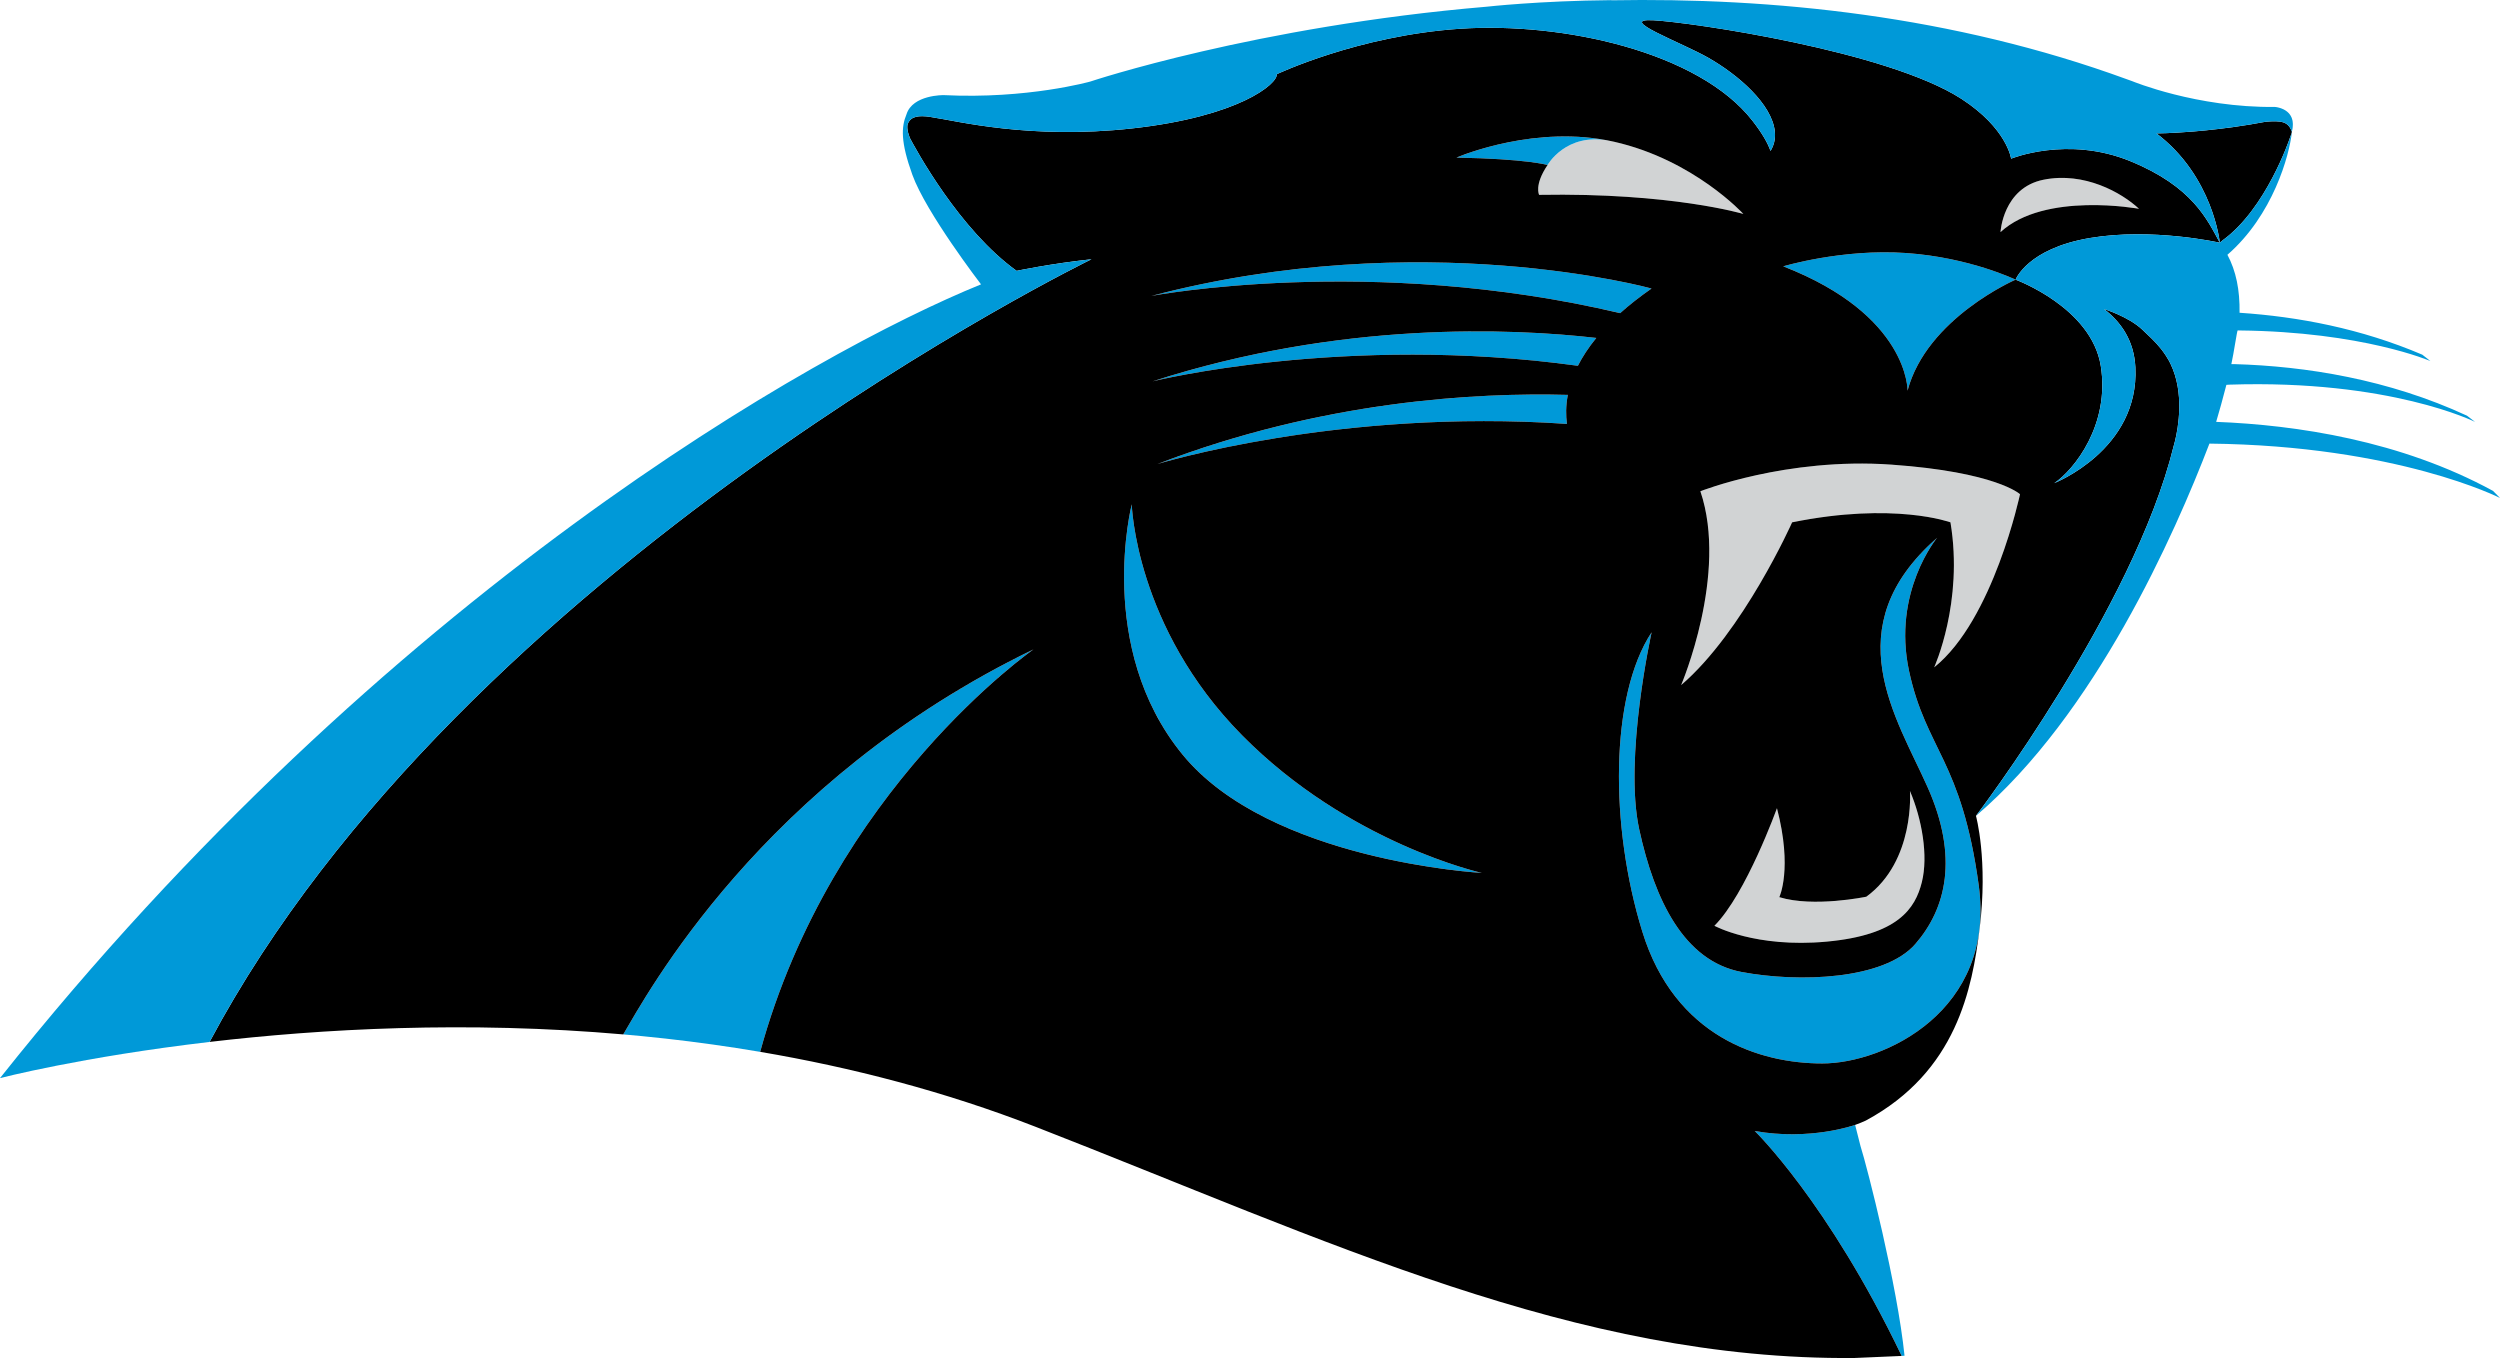
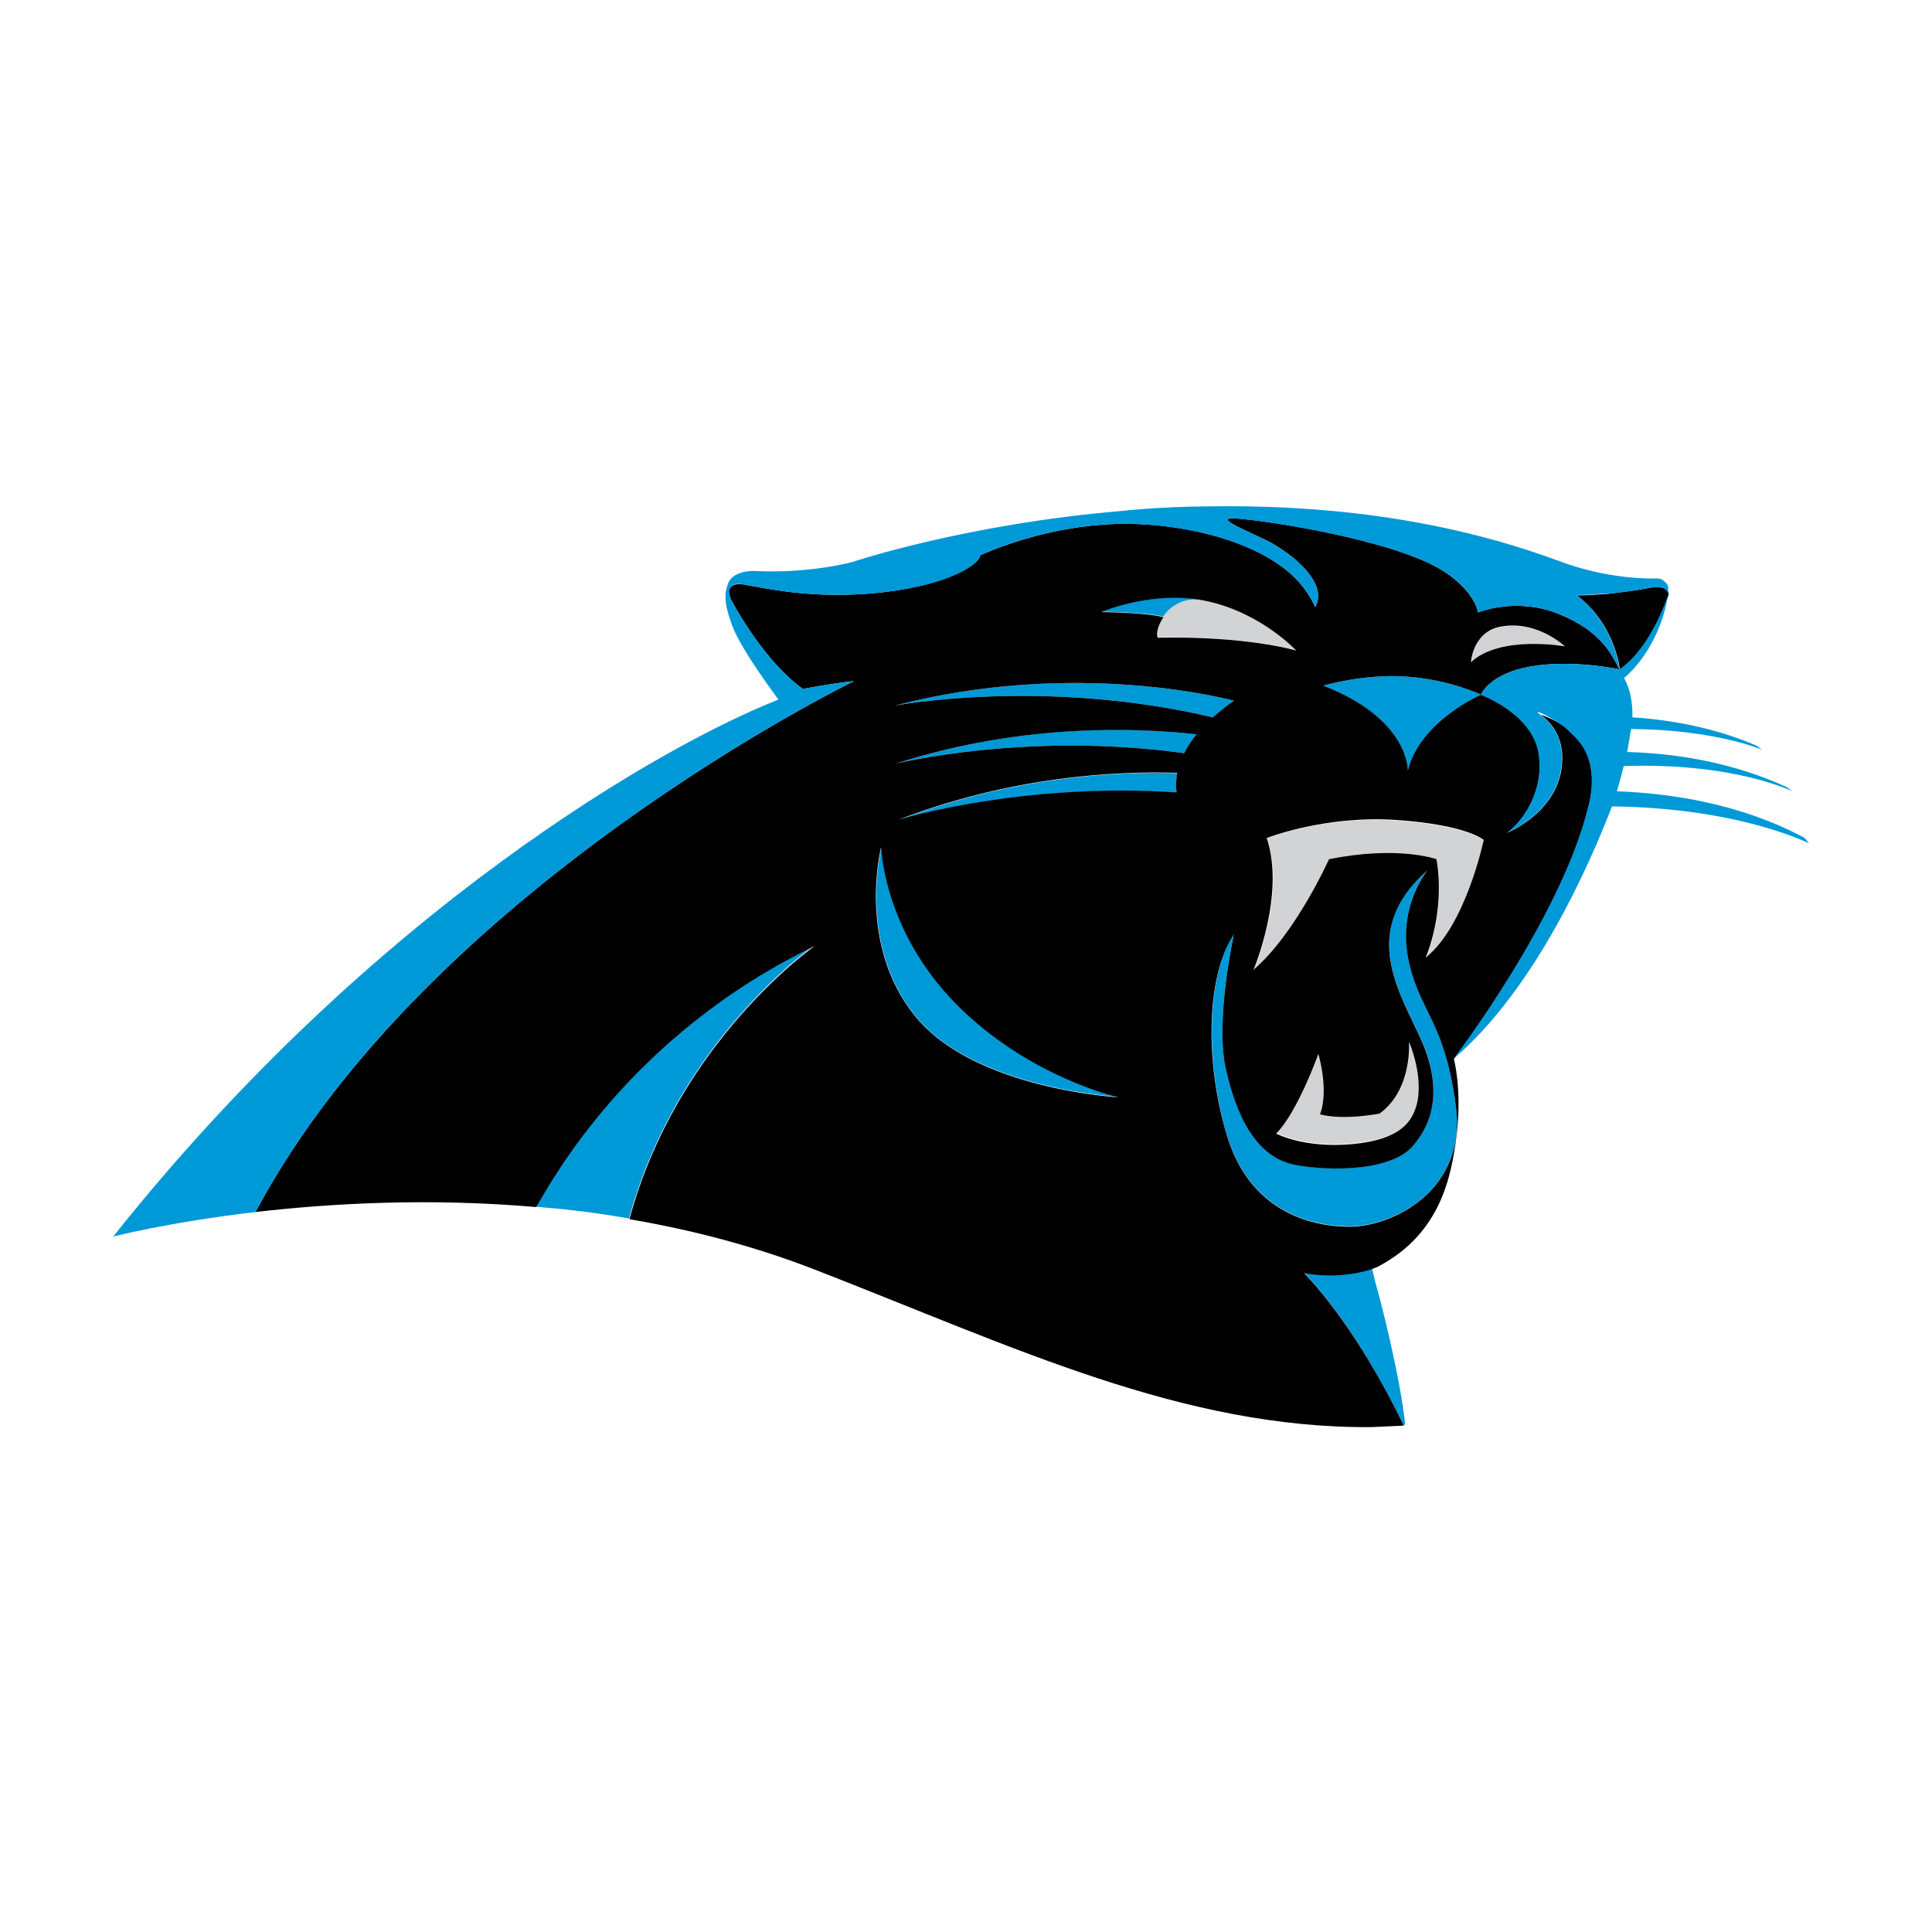
- <svg xmlns="http://www.w3.org/2000/svg" id="svg2" version="1.1" width="368.179" height="200" xml:space="preserve">
-   <defs id="defs6">
-     <clipPath clipPathUnits="userSpaceOnUse" id="clipPath164">
-       <path d="m 17.75,11.847 756.5,0 0,585.714 -756.5,0 0,-585.714 z" id="path166" />
-     </clipPath>
-     <clipPath clipPathUnits="userSpaceOnUse" id="clipPath190">
-       <path d="m 17.75,11.847 756.5,0 0,585.714 -756.5,0 0,-585.714 z" id="path192" />
-     </clipPath>
-     <clipPath clipPathUnits="userSpaceOnUse" id="clipPath210">
-       <path d="m 17.75,11.903 756.49,0 0,585.657 -756.49,0 0,-585.657 z" id="path212" />
-     </clipPath>
-     <clipPath clipPathUnits="userSpaceOnUse" id="clipPath228">
-       <path d="m 17.75,11.847 756.5,0 0,585.714 -756.5,0 0,-585.714 z" id="path230" />
-     </clipPath>
-     <clipPath clipPathUnits="userSpaceOnUse" id="clipPath242">
-       <path d="m 17.75,11.903 756.49,0 0,585.657 -756.49,0 0,-585.657 z" id="path244" />
-     </clipPath>
-     <clipPath clipPathUnits="userSpaceOnUse" id="clipPath280">
-       <path d="m 17.75,11.847 756.5,0 0,585.714 -756.5,0 0,-585.714 z" id="path282" />
-     </clipPath>
-     <clipPath clipPathUnits="userSpaceOnUse" id="clipPath294">
-       <path d="m 17.75,11.903 756.49,0 0,585.657 -756.49,0 0,-585.657 z" id="path296" />
-     </clipPath>
-     <clipPath clipPathUnits="userSpaceOnUse" id="clipPath328">
-       <path d="m 17.75,11.903 756.49,0 0,585.657 -756.49,0 0,-585.657 z" id="path330" />
-     </clipPath>
-     <clipPath clipPathUnits="userSpaceOnUse" id="clipPath346">
-       <path d="m 17.75,11.847 756.5,0 0,585.714 -756.5,0 0,-585.714 z" id="path348" />
-     </clipPath>
-     <clipPath clipPathUnits="userSpaceOnUse" id="clipPath358">
-       <path d="m 17.75,11.903 756.49,0 0,585.657 -756.49,0 0,-585.657 z" id="path360" />
-     </clipPath>
-     <clipPath clipPathUnits="userSpaceOnUse" id="clipPath368">
-       <path d="m 17.75,11.847 756.5,0 0,585.714 -756.5,0 0,-585.714 z" id="path370" />
-     </clipPath>
-     <clipPath clipPathUnits="userSpaceOnUse" id="clipPath378">
-       <path d="m 17.75,11.903 756.49,0 0,585.657 -756.49,0 0,-585.657 z" id="path380" />
-     </clipPath>
-     <clipPath clipPathUnits="userSpaceOnUse" id="clipPath408">
-       <path d="m 17.75,11.903 756.49,0 0,585.657 -756.49,0 0,-585.657 z" id="path410" />
-     </clipPath>
-     <clipPath clipPathUnits="userSpaceOnUse" id="clipPath424">
-       <path d="m 17.75,11.847 756.5,0 0,585.714 -756.5,0 0,-585.714 z" id="path426" />
-     </clipPath>
-     <clipPath clipPathUnits="userSpaceOnUse" id="clipPath646">
-       <path d="m 17.75,11.847 756.5,0 0,585.714 -756.5,0 0,-585.714 z" id="path648" />
-     </clipPath>
-     <clipPath clipPathUnits="userSpaceOnUse" id="clipPath970">
-       <path d="m 17.75,11.903 756.49,0 0,585.657 -756.49,0 0,-585.657 z" id="path972" />
-     </clipPath>
-     <clipPath clipPathUnits="userSpaceOnUse" id="clipPath980">
-       <path d="m 17.75,11.847 756.5,0 0,585.714 -756.5,0 0,-585.714 z" id="path982" />
-     </clipPath>
-   </defs>
-   <g id="g10" transform="matrix(1.25,0,0,-1.25,-81.85675,729.2414)">
-     <g clip-path="url(#clipPath424)" id="g422">
-       <g transform="matrix(2.126111,0,0,2.126111,335.2471,567.0668)" id="g428">
-         <path id="path430" style="fill:#000000;fill-opacity:1;fill-rule:nonzero;stroke:none" d="M 0,0 C 0.03,0.074 0.055,0.143 0.077,0.209 0.095,0.267 0.11,0.323 0.124,0.375 0.123,0.378 0.122,0.381 0.121,0.384 -0.079,0.958 -0.479,1 -1.32,0.934 -2.547,0.7 -3.682,0.552 -4.636,0.456 l 0.001,0 C -4.688,0.451 -4.738,0.446 -4.79,0.441 -4.827,0.438 -4.865,0.433 -4.901,0.431 -5.044,0.417 -5.181,0.405 -5.314,0.394 -5.334,0.392 -5.353,0.391 -5.372,0.389 -6.602,0.289 -7.38,0.285 -7.38,0.285 c 3.143,-2.377 3.51,-6.057 3.51,-6.057 l 0.16,0.137 C -1.297,-3.884 0,0 0,0" />
-       </g>
-       <g transform="matrix(2.126111,0,0,2.126111,265.8193,525.5151)" id="g432">
-         <path id="path434" style="fill:#d1d3d4;fill-opacity:1;fill-rule:nonzero;stroke:none" d="m 0,0 c 1.559,-4.592 -1.066,-10.743 -1.066,-10.743 3.444,2.952 6.15,9.02 6.15,9.02 5.658,1.148 8.775,0 8.775,0 0.737,-4.428 -0.904,-8.035 -0.904,-8.035 3.281,2.623 4.757,9.594 4.757,9.594 0,0 -1.312,1.229 -7.133,1.639 C 4.756,1.886 0,0 0,0" />
-       </g>
-       <g transform="matrix(2.126111,0,0,2.126111,274.8413,488.1749)" id="g436">
-         <path id="path438" style="fill:#d1d3d4;fill-opacity:1;fill-rule:nonzero;stroke:none" d="m 0,0 c 0,0 -1.71,-4.759 -3.466,-6.516 0,0 2.269,-1.244 6.223,-0.878 3.953,0.366 4.906,1.829 5.272,3.294 0.366,1.464 0,3.515 -0.66,5.052 0,0 0.294,-3.88 -2.416,-5.858 0,0 -2.919,-0.61 -4.823,-0.025 0,0 0.749,1.562 -0.13,4.931" />
-       </g>
-       <g transform="matrix(2.126111,0,0,2.126111,255.028,566.8202)" id="g440">
-         <path id="path442" style="fill:#d1d3d4;fill-opacity:1;fill-rule:nonzero;stroke:none" d="M 0,0 C 0.04,-0.008 0.08,-0.016 0.121,-0.025 0.081,-0.016 0.04,-0.008 0,0 -2.386,0.454 -3.392,-1.348 -3.392,-1.348 -4.148,-2.467 -3.86,-3.003 -3.86,-3.003 3.493,-2.874 7.458,-4.061 7.458,-4.061 c 0,0 -2.739,2.994 -7.157,3.999 L 0,0 z" />
-       </g>
-       <g transform="matrix(2.126111,0,0,2.126111,317.4989,558.7913)" id="g444">
-         <path id="path446" style="fill:#d1d3d4;fill-opacity:1;fill-rule:nonzero;stroke:none" d="M 0,0 C -0.967,0.902 -3.031,2.064 -5.289,1.613 -7.546,1.16 -7.676,-1.29 -7.676,-1.29 -5.225,0.967 0,0 0,0" />
-       </g>
-       <g transform="matrix(2.126111,0,0,2.126111,201.1366,548.5273)" id="g448">
-         <path id="path450" style="fill:#0099d8;fill-opacity:1;fill-rule:nonzero;stroke:none" d="m 0,0 c 0,0 12.118,2.32 25.979,-0.954 0.498,0.447 1.072,0.902 1.737,1.364 0,0 -12.71,3.526 -27.716,-0.41" />
-       </g>
-       <g transform="matrix(2.126111,0,0,2.126111,201.2748,538.4633)" id="g452">
-         <path id="path454" style="fill:#0099d8;fill-opacity:1;fill-rule:nonzero;stroke:none" d="M 0,0 C 0,0 10.622,2.648 23.572,0.862 23.819,1.353 24.153,1.87 24.59,2.406 19.917,2.942 10.43,3.361 0,0" />
-       </g>
-       <g transform="matrix(2.126111,0,0,2.126111,201.8491,528.7205)" id="g456">
-         <path id="path458" style="fill:#0099d8;fill-opacity:1;fill-rule:nonzero;stroke:none" d="M 0,0 C 0,0 10.037,3.1 22.693,2.225 22.632,2.678 22.626,3.22 22.743,3.832 17.67,3.969 9.127,3.508 0,0" />
-       </g>
-       <g transform="matrix(2.126111,0,0,2.126111,138.9147,461.5236)" id="g460">
-         <path id="path462" style="fill:#0099d8;fill-opacity:1;fill-rule:nonzero;stroke:none" d="m 0,0 0.005,0 c 0.01,-0.001 0.03,-0.003 0.06,-0.006 0.22,-0.02 0.928,-0.085 0.967,-0.089 0.096,-0.009 1.311,-0.137 1.321,-0.138 1.726,-0.193 3.474,-0.436 5.235,-0.735 l 0,0.001 C 11.559,13.566 22.731,21.334 22.731,21.334 7.62,14.026 1.266,2.128 0,0" />
-       </g>
-       <g transform="matrix(2.126111,0,0,2.126111,290.4076,504.328)" id="g464">
-         <path id="path466" style="fill:#0099d8;fill-opacity:1;fill-rule:nonzero;stroke:none" d="m 0,0 c -0.945,4.384 1.553,7.386 1.553,7.386 -5.677,-4.979 -2.24,-9.964 -0.522,-13.831 1.719,-3.867 1.032,-6.704 -0.687,-8.681 -1.719,-1.978 -6.446,-2.149 -9.626,-1.548 -3.179,0.602 -4.813,3.955 -5.673,7.908 -0.858,3.953 0.688,10.916 0.688,10.916 -2.32,-3.525 -2.32,-10.744 -0.516,-16.589 1.805,-5.844 6.532,-7.304 9.97,-7.304 3.439,0 9.626,2.921 8.672,9.88 C 2.905,-4.905 0.946,-4.383 0,0" />
-       </g>
-       <g transform="matrix(2.126111,0,0,2.126111,211.8174,496.7714)" id="g468">
-         <path id="path470" style="fill:#0099d8;fill-opacity:1;fill-rule:nonzero;stroke:none" d="m 0,0 c -5.93,6.004 -6.11,12.795 -6.11,12.795 0,0 -2.035,-7.918 2.798,-13.848 4.833,-5.931 16.602,-6.578 16.602,-6.578 0,0 -7.36,1.627 -13.29,7.631" />
-       </g>
-       <g transform="matrix(2.126111,0,0,2.126111,275.5813,552.0154)" id="g472">
-         <path id="path474" style="fill:#0099d8;fill-opacity:1;fill-rule:nonzero;stroke:none" d="m 0,0 c 6.97,-2.707 6.888,-6.889 6.888,-6.889 1.066,4.018 5.987,6.15 5.987,6.15 0,0 -2.543,1.23 -6.069,1.476 C 3.28,0.984 0,0 0,0" />
-       </g>
-       <g transform="matrix(2.126111,0,0,2.126111,255.028,566.8202)" id="g476">
-         <path id="path478" style="fill:#0099d8;fill-opacity:1;fill-rule:nonzero;stroke:none" d="M 0,0 C -4.199,0.835 -8.229,-0.848 -8.432,-0.934 -8.434,-0.935 -8.435,-0.935 -8.436,-0.936 -8.438,-0.937 -8.439,-0.937 -8.44,-0.937 l -0.001,-10e-4 c 3.87,-0.066 5.049,-0.41 5.049,-0.41 0,0 1.006,1.802 3.392,1.348" />
-       </g>
-       <g transform="matrix(2.126111,0,0,2.126111,284.0505,450.8599)" id="g480">
-         <path id="path482" style="fill:#0099d8;fill-opacity:1;fill-rule:nonzero;stroke:none" d="m 0,0 -0.001,-0.001 c -0.045,-0.016 -2.51,-0.885 -5.562,-0.336 0,0 4.037,-3.907 8.137,-12.451 0.002,-0.005 0.004,-0.009 0.006,-0.014 l 0.158,0.012 C 2.342,-8.896 0.68,-2.372 0.297,-1.168 L 0,0 z" />
-       </g>
-       <g transform="matrix(2.126111,0,0,2.126111,293.3637,504.7681)" id="g484">
-         <path id="path486" style="fill:#000000;fill-opacity:1;fill-rule:nonzero;stroke:none" d="m 0,0 c 0,0 1.641,3.607 0.903,8.036 0,0 -3.117,1.147 -8.775,0 0,0 -2.705,-6.068 -6.15,-9.02 0,0 2.625,6.15 1.067,10.742 0,0 4.755,1.886 10.578,1.476 5.822,-0.41 7.134,-1.64 7.134,-1.64 C 4.757,9.594 3.281,2.623 0,0 m -3.759,-12.71 c 2.71,1.977 2.417,5.858 2.417,5.858 0.659,-1.538 1.025,-3.588 0.659,-5.053 -0.366,-1.464 -1.319,-2.928 -5.272,-3.294 -3.954,-0.365 -6.223,0.878 -6.223,0.878 1.757,1.758 3.466,6.516 3.466,6.516 0.879,-3.369 0.13,-4.93 0.13,-4.93 1.904,-0.585 4.823,0.025 4.823,0.025 m 6.228,0.64 c 0.953,-6.959 -5.234,-9.88 -8.672,-9.88 -3.438,0 -8.166,1.46 -9.97,7.304 -1.805,5.845 -1.805,13.063 0.516,16.589 0,0 -1.547,-6.963 -0.688,-10.916 0.86,-3.953 2.493,-7.306 5.672,-7.908 3.181,-0.601 7.907,-0.43 9.627,1.548 1.718,1.977 2.405,4.814 0.687,8.681 -1.719,3.867 -5.156,8.852 0.522,13.831 0,0 -2.499,-3.002 -1.553,-7.386 0.946,-4.383 2.905,-4.905 3.859,-11.863 m -22.211,28.781 c -12.949,1.785 -23.571,-0.863 -23.571,-0.863 10.43,3.361 19.916,2.942 24.59,2.406 -0.437,-0.536 -0.771,-1.052 -1.019,-1.543 M -20.35,13.49 c -12.656,0.876 -22.693,-2.224 -22.693,-2.224 9.127,3.508 17.67,3.969 22.742,3.832 -0.116,-0.612 -0.111,-1.154 -0.049,-1.608 M -41.667,-4.815 c -4.832,5.93 -2.798,13.849 -2.798,13.849 0,0 0.18,-6.791 6.11,-12.795 5.93,-6.004 13.291,-7.631 13.291,-7.631 0,0 -11.77,0.646 -16.603,6.577 m 26.005,25.807 c -0.665,-0.462 -1.24,-0.917 -1.738,-1.364 -13.86,3.274 -25.978,0.954 -25.978,0.954 15.006,3.936 27.716,0.41 27.716,0.41 m -10.809,7.256 c 0.001,0 0.002,0 0.004,10e-4 10e-4,0.001 0.002,0.001 0.004,0.002 0.208,0.088 4.427,1.853 8.733,0.873 4.418,-1.006 7.158,-4 7.158,-4 0,0 -3.966,1.188 -11.319,1.059 0,0 -0.288,0.536 0.468,1.654 0,0 -1.178,0.344 -5.049,0.41 l 0.001,0.001 z M 6.063,27.022 c 2.258,0.451 4.321,-0.71 5.289,-1.613 0,0 -5.225,0.968 -7.676,-1.29 0,0 0.13,2.451 2.387,2.903 m 7.429,-11.455 c -0.082,0.468 -0.213,0.866 -0.376,1.212 -10e-4,0 -0.132,0.33 -0.528,0.847 -0.34,0.432 -0.72,0.771 -1.065,1.097 -0.755,0.712 -2.114,1.135 -2.114,1.135 0,0 -0.001,0 -0.002,0.001 0.946,-0.719 1.671,-1.751 1.744,-3.236 0.22,-4.571 -4.498,-6.416 -4.498,-6.416 1.106,0.739 3.096,3.245 2.58,6.491 -0.516,3.244 -4.721,4.785 -4.721,4.785 0,0 -4.922,-2.132 -5.987,-6.15 0,0 0.082,4.182 -6.889,6.889 0,0 3.28,0.985 6.806,0.738 3.527,-0.246 6.07,-1.477 6.07,-1.477 0,0 0.652,1.719 4.113,2.307 3.46,0.587 7.204,-0.26 7.204,-0.26 -0.692,1.262 -1.488,3.101 -4.967,4.523 -3.479,1.421 -6.598,0.135 -6.598,0.135 0,0 -0.227,1.679 -2.755,3.315 -4.109,2.658 -14.976,4.242 -17.071,4.354 -2.095,0.112 1.568,-1.237 3.038,-2.074 1.668,-0.951 3.537,-2.566 3.696,-4.098 0.041,-0.411 -0.056,-0.771 -0.241,-1.069 -0.147,0.429 -0.456,0.975 -1,1.673 -2.975,3.824 -10.53,5.477 -16.196,5.099 -5.665,-0.377 -10.166,-2.521 -10.166,-2.521 0.064,-0.523 -2.091,-2.351 -8.032,-3.005 -5.662,-0.621 -9.657,0.414 -11.095,0.626 -0.037,0.01 -0.074,0.018 -0.109,0.021 -0.583,0.074 -1.02,0.046 -1.203,-0.373 -0.008,-0.018 -0.014,-0.038 -0.02,-0.058 -0.004,-0.025 -0.008,-0.051 -0.012,-0.076 -0.025,-0.292 0.154,-0.696 0.154,-0.696 -0.033,0.063 -0.061,0.116 -0.083,0.158 0.404,-0.775 2.813,-5.213 5.986,-7.493 0,0 1.897,0.402 4.148,0.643 0,0 -34.779,-16.925 -48.869,-43.371 6.14,0.719 14.217,1.183 22.987,0.411 -0.03,0.003 -0.05,0.005 -0.06,0.006 l -0.005,0 c 1.266,2.128 7.62,14.026 22.732,21.334 0,0 -11.173,-7.767 -15.144,-22.301 5.052,-0.859 10.212,-2.188 15.264,-4.154 16.243,-6.331 29.933,-12.948 45.366,-12.811 l 2.625,0.114 c -0.002,0.005 -0.004,0.009 -0.006,0.014 -4.099,8.544 -8.136,12.451 -8.136,12.451 3.052,-0.549 5.517,0.321 5.562,0.337 0.232,0.083 0.43,0.166 0.595,0.242 5.046,2.721 5.891,7.326 6.304,10.627 0.476,3.815 -0.202,6.257 -0.202,6.257 0,0 8.736,11.469 10.956,20.495 0,0 0.513,1.632 0.22,3.302" />
-       </g>
-       <g transform="matrix(2.126111,0,0,2.126111,359.2056,525.5579)" id="g488">
-         <path id="path490" style="fill:#0099d8;fill-opacity:1;fill-rule:nonzero;stroke:none" d="m 0,0 c -5.107,2.787 -10.9,3.653 -15.342,3.825 l -0.026,0 0.026,0 c 0.167,0.563 0.37,1.279 0.567,2.051 0.099,0.006 0.168,0.011 0.168,0.011 8.904,0.292 13.611,-2.064 13.611,-2.064 l -0.448,0.345 c -4.339,2.011 -8.925,2.744 -12.895,2.857 l -0.161,0 c 0.138,0.617 0.315,1.87 0.351,1.868 L -14.057,8.89 C -7.206,8.818 -3.47,7.194 -3.47,7.194 l -0.449,0.354 c -3.398,1.45 -6.873,2.106 -10.126,2.323 0.019,1.267 -0.193,2.311 -0.673,3.213 2.512,2.18 3.44,5.501 3.573,6.812 l 0,0.002 c 0,0.001 10e-4,0.002 10e-4,0.003 0.01,0.043 0.033,0.163 0.036,0.188 0.004,0.026 0.007,0.051 0.009,0.075 0.005,0.046 0.007,0.089 0.007,0.13 0,0.023 0,0.046 -10e-4,0.067 -0.002,0.04 -0.006,0.077 -0.011,0.114 -0.004,0.02 -0.006,0.039 -0.01,0.058 -0.009,0.034 -0.018,0.068 -0.029,0.099 -0.005,0.016 -0.011,0.034 -0.017,0.049 -0.013,0.031 -0.027,0.059 -0.042,0.086 -0.008,0.015 -0.016,0.029 -0.024,0.042 -0.017,0.026 -0.034,0.049 -0.052,0.074 -0.011,0.01 -0.02,0.023 -0.029,0.035 -0.02,0.021 -0.04,0.041 -0.061,0.061 -0.011,0.009 -0.021,0.02 -0.032,0.028 -0.023,0.018 -0.045,0.035 -0.068,0.052 -0.01,0.007 -0.021,0.015 -0.032,0.022 -0.024,0.015 -0.048,0.028 -0.071,0.041 -0.012,0.006 -0.023,0.012 -0.033,0.019 -0.024,0.011 -0.048,0.022 -0.073,0.031 -0.009,0.005 -0.02,0.01 -0.031,0.014 -0.023,0.009 -0.046,0.017 -0.069,0.025 -0.01,0.003 -0.02,0.007 -0.029,0.009 -0.023,0.007 -0.044,0.013 -0.066,0.018 -0.007,0.003 -0.017,0.005 -0.023,0.006 -0.022,0.006 -0.04,0.009 -0.059,0.013 -0.006,10e-4 -0.013,0.003 -0.019,0.004 -0.018,0.003 -0.032,0.006 -0.047,0.007 -0.003,0 -0.009,10e-4 -0.012,0.002 -0.034,0.005 -0.054,0.006 -0.054,0.006 -4.337,-0.048 -7.902,1.426 -7.902,1.426 -0.097,0.036 -0.195,0.069 -0.292,0.105 -9.649,3.53 -19.662,4.541 -28.58,4.379 l -0.002,0.008 c -3.981,-0.036 -6.89,-0.362 -6.89,-0.362 -12.801,-1.082 -21.978,-4.148 -21.978,-4.148 0,0 -3.484,-0.984 -8.124,-0.753 0,0 -1.723,0.03 -2.063,-1.065 -0.292,-0.698 -0.331,-1.53 0.326,-3.35 0.756,-2.097 3.782,-6.04 3.805,-6.071 -9.155,-3.719 -33,-17.094 -54.363,-43.986 0,0 4.514,1.174 11.614,2.005 l 0,0.001 c 14.091,26.446 48.869,43.371 48.869,43.371 -2.25,-0.241 -4.147,-0.643 -4.147,-0.643 -3.173,2.28 -5.582,6.718 -5.986,7.492 0.022,-0.042 0.05,-0.095 0.083,-0.158 0,0 -0.179,0.405 -0.154,0.697 0.002,0.026 0.006,0.051 0.012,0.076 0.005,0.02 0.012,0.04 0.02,0.058 0.182,0.419 0.62,0.447 1.203,0.373 0.034,-0.003 0.071,-0.011 0.109,-0.021 1.438,-0.212 5.433,-1.248 11.095,-0.626 5.941,0.654 8.096,2.481 8.032,3.005 0,0 4.501,2.143 10.166,2.52 5.666,0.379 13.22,-1.274 16.195,-5.098 0.545,-0.698 0.854,-1.245 1.001,-1.673 0.185,0.297 0.282,0.657 0.241,1.069 -0.159,1.532 -2.028,3.147 -3.696,4.098 -1.47,0.837 -5.133,2.186 -3.038,2.074 2.094,-0.112 12.962,-1.696 17.07,-4.354 2.529,-1.636 2.756,-3.315 2.756,-3.315 0,0 3.119,1.285 6.597,-0.135 3.48,-1.422 4.276,-3.261 4.968,-4.523 0,0 -0.367,3.68 -3.51,6.057 0,0 0.778,0.004 2.008,0.104 0.019,0.002 0.038,0.003 0.059,0.005 0.133,0.011 0.27,0.023 0.413,0.037 0.036,0.002 0.074,0.007 0.111,0.01 0.052,0.005 0.102,0.01 0.155,0.015 l -10e-4,0 c 0.953,0.096 2.088,0.244 3.315,0.478 0.841,0.066 1.241,0.024 1.441,-0.55 10e-4,-0.003 0.002,-0.006 0.003,-0.009 -0.014,-0.052 -0.029,-0.108 -0.047,-0.166 -0.022,-0.066 -0.047,-0.136 -0.077,-0.21 0,0 -1.297,-3.884 -3.71,-5.634 l -0.16,-0.137 c 0,0 -3.744,0.847 -7.204,0.26 -3.462,-0.589 -4.114,-2.307 -4.114,-2.307 0,0 4.206,-1.542 4.722,-4.786 0.516,-3.245 -1.475,-5.752 -2.58,-6.49 0,0 4.718,1.845 4.497,6.416 -0.073,1.485 -0.797,2.517 -1.743,3.235 0.001,-10e-4 0.002,-10e-4 0.002,-10e-4 0,0 1.358,-0.422 2.114,-1.134 C -19.1,8.619 -18.72,8.28 -18.38,7.848 -17.984,7.33 -17.853,7 -17.852,7 c 0.163,-0.345 0.294,-0.743 0.376,-1.211 0.292,-1.671 -0.22,-3.302 -0.22,-3.302 -2.221,-9.026 -10.956,-20.495 -10.956,-20.495 0.001,0.002 0.002,0.003 0.004,0.004 6.604,5.634 11.006,15.602 12.933,20.624 C -5.303,2.507 0.387,-0.392 0.387,-0.392 L 0,0 z" />
-       </g>
-       <g transform="matrix(2.126111,0,0,2.126111,1035.541,436.5357)" id="g616" />
+ <svg xmlns="http://www.w3.org/2000/svg" width="512" height="512" viewBox="0 0 512 512">
+   <g>
+     <g>
+       <path d="M441.8 158.7l.3-.7c.1-.2.1-.4.2-.5-.6-1.9-1.9-2-4.7-1.8-4 .8-7.7 1.2-10.8 1.6-.2 0-.3 0-.5.1h-.4c-.5 0-.9.1-1.3.1h-.2c-4 .3-6.5.3-6.5.3 10.2 7.7 11.4 19.7 11.4 19.7l.5-.4c7.8-5.8 12-18.4 12-18.4" />
+       <path fill="#D1D3D4" d="M335.8 222.2c5.1 14.9-3.5 34.9-3.5 34.9 11.2-9.6 20-29.3 20-29.3 18.4-3.7 28.5 0 28.5 0 2.4 14.4-2.9 26.1-2.9 26.1 10.6-8.5 15.4-31.1 15.4-31.1s-4.3-4-23.1-5.3c-19-1.5-34.4 4.7-34.4 4.7M349.6 279.1s-5.6 15.4-11.3 21.1c0 0 7.4 4 20.2 2.8 12.8-1.2 15.9-5.9 17.1-10.7 1.2-4.8 0-11.4-2.1-16.4 0 0 1 12.6-7.8 19 0 0-9.5 2-15.7.1 0 .2 2.4-4.9-.4-15.9" />
+       <path fill="#D1D3D4" d="M319.3 159.1l.4.1c-.1 0-.2-.1-.4-.1-7.7-1.5-11 4.4-11 4.4-2.5 3.6-1.5 5.4-1.5 5.4 23.9-.4 36.7 3.4 36.7 3.4s-8.9-9.7-23.2-13l-1-.2zM414.7 171.4c-3.1-2.9-9.8-6.7-17.2-5.2-7.3 1.5-7.7 9.4-7.7 9.4 7.9-7.4 24.9-4.2 24.9-4.2" />
+       <path fill="#0099D8" d="M237.1 187s39.3-7.5 84.3 3.1c1.6-1.5 3.5-2.9 5.6-4.4 0 0-41.2-11.4-89.9 1.3M237.3 202.4s34.5-8.6 76.5-2.8c.8-1.6 1.9-3.3 3.3-5-15.2-1.8-46-3.1-79.8 7.8M238.2 217.3s32.6-10.1 73.6-7.2c-.2-1.5-.2-3.2.2-5.2-16.5-.5-44.2 1-73.8 12.4M142.1 319.8h.2c.7.1 3 .3 3.1.3.3 0 4.3.4 4.3.4 5.6.6 11.3 1.4 17 2.4 12.9-47.2 49.1-72.4 49.1-72.4-49 23.8-69.6 62.4-73.7 69.3M373.3 254.5c-3.1-14.2 5-24 5-24-18.4 16.2-7.3 32.3-1.7 44.9 5.6 12.5 3.4 21.8-2.2 28.2-5.6 6.4-20.9 7-31.2 5s-15.6-12.8-18.4-25.7c-2.8-12.8 2.2-35.4 2.2-35.4-7.5 11.4-7.5 34.9-1.7 53.8 5.9 19 21.2 23.7 32.4 23.7s31.2-9.5 28.1-32.1c-3-22.5-9.4-24.2-12.5-38.4M253.4 266c-19.2-19.5-19.8-41.5-19.8-41.5s-6.6 25.7 9.1 44.9 53.9 21.3 53.9 21.3-24-5.2-43.2-24.7M350.7 181.7c22.6 8.8 22.4 22.4 22.4 22.4 3.5-13 19.4-20 19.4-20s-8.3-4-19.7-4.8c-11.5-.8-22.1 2.4-22.1 2.4M319.3 159.1c-13.6-2.7-26.7 2.8-27.4 3 12.6.2 16.4 1.3 16.4 1.3s3.3-5.8 11-4.3" />
+       <path fill="#0099D8" d="M363.6 336.1c-.1.1-8.2 2.9-18.1 1.1 0 0 13.1 12.7 26.4 40.4h.5c-1.3-12.6-6.7-33.8-7.9-37.7l-.9-3.8z" />
+       <path d="M421.6 203.3c-.3-1.5-.7-2.8-1.2-3.9 0 0-.4-1.1-1.7-2.7-1.1-1.4-2.3-2.5-3.5-3.6-2.5-2.3-6.9-3.7-6.9-3.7 3.1 2.3 5.4 5.7 5.7 10.5.7 14.8-14.6 20.8-14.6 20.8 3.6-2.4 10-10.5 8.4-21.1-1.7-10.5-15.3-15.5-15.3-15.5s-16 6.9-19.4 20c0 0 .3-13.6-22.4-22.4 0 0 10.6-3.2 22.1-2.4 11.4.8 19.7 4.8 19.7 4.8s2.1-5.6 13.3-7.5c11.2-1.9 23.4.8 23.4.8-2.2-4.1-4.8-10.1-16.1-14.7s-21.4-.4-21.4-.4-.7-5.4-8.9-10.8c-13.3-8.6-48.6-13.8-55.4-14.1-6.8-.4 5.1 4 9.9 6.7 5.4 3.1 11.5 8.3 12 13.3.1 1.3-.2 2.5-.8 3.5-.5-1.4-1.5-3.2-3.2-5.4-9.7-12.4-34.2-17.8-52.6-16.5-18.4 1.2-33 8.2-33 8.2.2 1.7-6.8 7.6-26.1 9.8-18.4 2-31.3-1.3-36-2-.1 0-.2-.1-.4-.1-1.9-.2-3.3-.1-3.9 1.2 0 .1 0 .1-.1.2v.2c-.1.9.5 2.3.5 2.3-.1-.2-.2-.4-.3-.5 1.3 2.5 9.1 16.9 19.4 24.3 0 0 6.2-1.3 13.5-2.1 0 0-112.9 54.9-158.6 140.7 19.9-2.3 46.1-3.8 74.6-1.3h-.2c4.1-6.9 24.7-45.5 73.8-69.2 0 0-36.3 25.2-49.1 72.4 16.4 2.8 33.1 7.1 49.5 13.5 52.7 20.5 97.1 42 147.2 41.6l8.5-.4c-13.3-27.7-26.4-40.4-26.4-40.4 9.9 1.8 17.9-1 18-1.1.8-.3 1.4-.5 1.9-.8 16.4-8.8 19.1-23.8 20.5-34.5 1.5-12.4-.7-20.3-.7-20.3s28.3-37.2 35.6-66.5c0-.2 1.7-5.5.7-10.9m-24.1-37.2c7.3-1.5 14 2.3 17.2 5.2 0 0-17-3.1-24.9 4.2 0 .1.4-7.9 7.7-9.4m-105.6-3.9c.7-.3 14.4-6 28.4-2.8 14.3 3.3 23.2 13 23.2 13s-12.9-3.9-36.7-3.4c0 0-.9-1.7 1.5-5.4 0-.1-3.8-1.2-16.4-1.4zm35.1 23.5c-2.2 1.5-4 3-5.6 4.4-45-10.6-84.3-3.1-84.3-3.1 48.7-12.7 89.9-1.3 89.9-1.3m-84.4 83.7c-15.7-19.2-9.1-44.9-9.1-44.9s.6 22 19.8 41.5 43.1 24.8 43.1 24.8-38.1-2.1-53.8-21.4m69.2-59.4c-41.1-2.8-73.6 7.2-73.6 7.2 29.6-11.4 57.3-12.9 73.8-12.4-.4 2-.4 3.8-.2 5.2m2-10.4c-42-5.8-76.5 2.8-76.5 2.8 33.8-10.9 64.6-9.5 79.8-7.8-1.4 1.7-2.5 3.4-3.3 5m72 93.4c3.1 22.6-17 32.1-28.1 32.1-11.2 0-26.5-4.7-32.4-23.7-5.9-19-5.9-42.4 1.7-53.8 0 0-5 22.6-2.2 35.4 2.8 12.8 8.1 23.7 18.4 25.7 10.3 1.9 25.7 1.4 31.2-5 5.6-6.4 7.8-15.6 2.2-28.2s-16.7-28.7 1.7-44.9c0 0-8.1 9.7-5 24 3.1 14.1 9.5 15.8 12.5 38.4m-20.2 2.1c8.8-6.4 7.8-19 7.8-19 2.1 5 3.3 11.6 2.1 16.4-1.2 4.7-4.3 9.5-17.1 10.7-12.8 1.2-20.2-2.8-20.2-2.8 5.7-5.7 11.2-21.1 11.2-21.1 2.9 10.9.4 16 .4 16 6.4 1.7 15.8-.2 15.8-.2m12.2-41.3s5.3-11.7 2.9-26.1c0 0-10.1-3.7-28.5 0 0 0-8.8 19.7-20 29.3 0 0 8.5-20 3.5-34.9 0 0 15.4-6.1 34.3-4.8 18.9 1.3 23.2 5.3 23.2 5.3s-4.7 22.7-15.4 31.2" />
+       <path fill="#0099D8" d="M478.3 222.1c-16.6-9-35.4-11.9-49.8-12.4h-.1.1c.5-1.8 1.2-4.1 1.8-6.7h.5c28.9-.9 44.2 6.7 44.2 6.7l-1.5-1.1c-14.1-6.5-29-8.9-41.8-9.3h-.5c.4-2 1-6.1 1.1-6.1h.3c22.2.2 34.4 5.5 34.4 5.5l-1.5-1.1c-11-4.7-22.3-6.8-32.9-7.5.1-4.1-.6-7.5-2.2-10.4 8.2-7.1 11.2-17.9 11.6-22.1l.1-.6v-1.4l-.1-.3c0-.1 0-.1-.1-.2l-.1-.3-.1-.1c-.1-.1-.1-.2-.2-.2l-.1-.1-.2-.2-.1-.1-.2-.2s-.1 0-.1-.1c-.1 0-.2-.1-.2-.1s-.1 0-.1-.1c-.1 0-.2-.1-.2-.1h-.1l-.2-.1h-.1c-.1 0-.1 0-.2-.1h-.8c-14.1.2-25.6-4.6-25.6-4.6l-.9-.3c-31.3-11.5-63.8-14.7-92.7-14.2-12.9.1-22.4 1.2-22.4 1.2-41.5 3.5-71.3 13.5-71.3 13.5s-11.3 3.2-26.4 2.4c0 0-5.6-.1-6.7 3.5-.9 2.3-1.1 5 1.1 10.9 2.5 6.8 12.3 19.6 12.3 19.7-29.6 11.6-106.9 55-176.3 142.3 0 0 14.7-3.8 37.7-6.5 45.7-85.8 158.6-140.7 158.6-140.7-7.3.8-13.5 2.1-13.5 2.1-10.3-7.4-18.1-21.8-19.4-24.3.1.1.2.3.3.5 0 0-.6-1.3-.5-2.3v-.2c0-.1 0-.1.1-.2.6-1.4 2-1.5 3.9-1.2.1 0 .2 0 .4.1 4.7.7 17.6 4 36 2 19.3-2.1 26.3-8.1 26.1-9.8 0 0 14.6-7 33-8.2 18.4-1.2 42.9 4.1 52.6 16.5 1.8 2.3 2.8 4 3.2 5.4.6-1 .9-2.1.8-3.5-.5-5-6.6-10.2-12-13.3-4.8-2.7-16.7-7.1-9.9-6.7 6.8.4 42.1 5.5 55.4 14.1 8.2 5.3 8.9 10.8 8.9 10.8s10.1-4.2 21.4.4c11.3 4.6 13.9 10.6 16.1 14.7 0 0-1.2-11.9-11.4-19.7 0 0 2.5 0 6.5-.3h.2l1.3-.1h.9c3.1-.3 6.8-.8 10.8-1.6 2.7-.2 4-.1 4.7 1.8 0 .2-.1.4-.2.5-.1.2-.2.4-.3.7 0 0-4.2 12.6-12 18.3l-.5.4s-12.2-2.7-23.4-.8c-11.2 1.9-13.4 7.5-13.4 7.5s13.6 5 15.3 15.5c1.7 10.5-4.8 18.7-8.4 21.1 0 0 15.3-6 14.6-20.8-.2-4.8-2.6-8.2-5.7-10.5s4.4 1.4 6.9 3.7c1.1 1.1 2.4 2.2 3.5 3.6 1.3 1.7 1.7 2.8 1.7 2.8.5 1.1 1 2.4 1.2 3.9 1 5.4-.7 10.7-.7 10.7-7.2 29.3-35.6 66.5-35.6 66.5 21.4-18.3 35.7-50.6 42-66.9 33.8.4 52.2 9.8 52.2 9.8l-1.1-1.4z" />
    </g>
  </g>
</svg>
